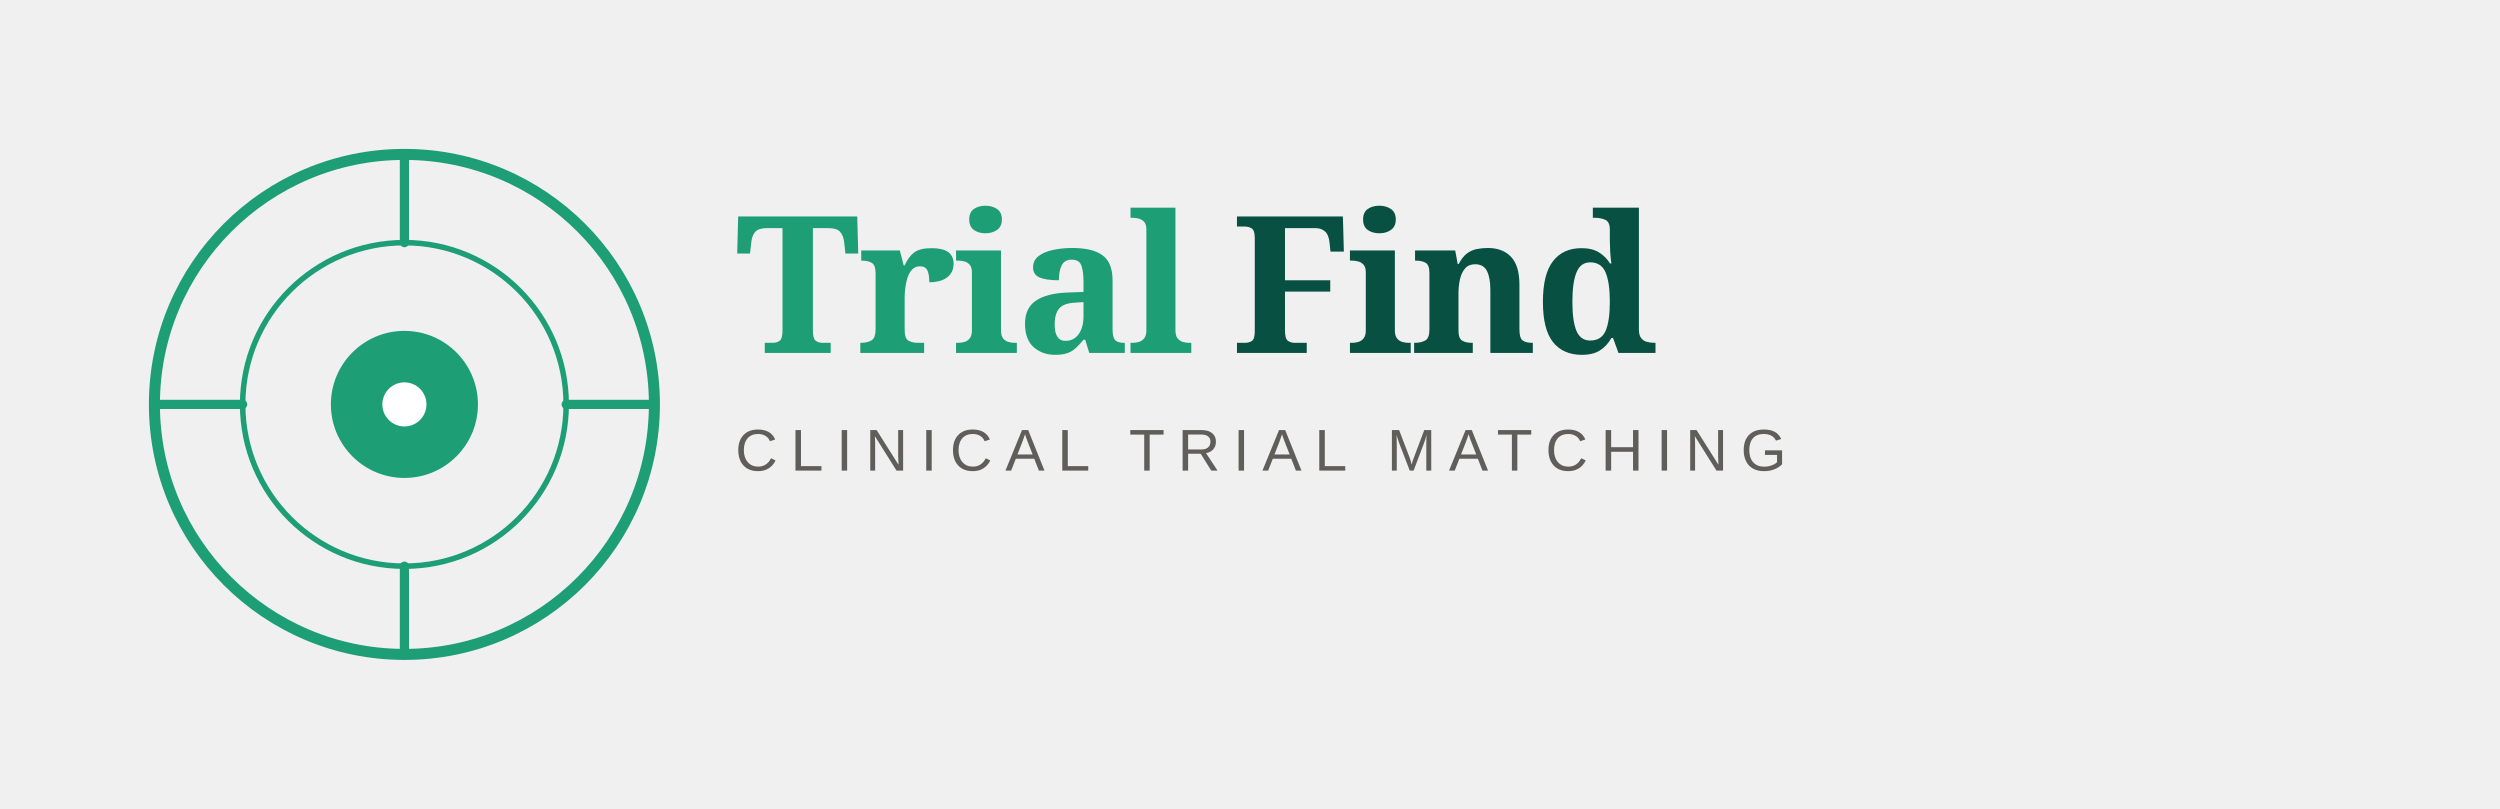
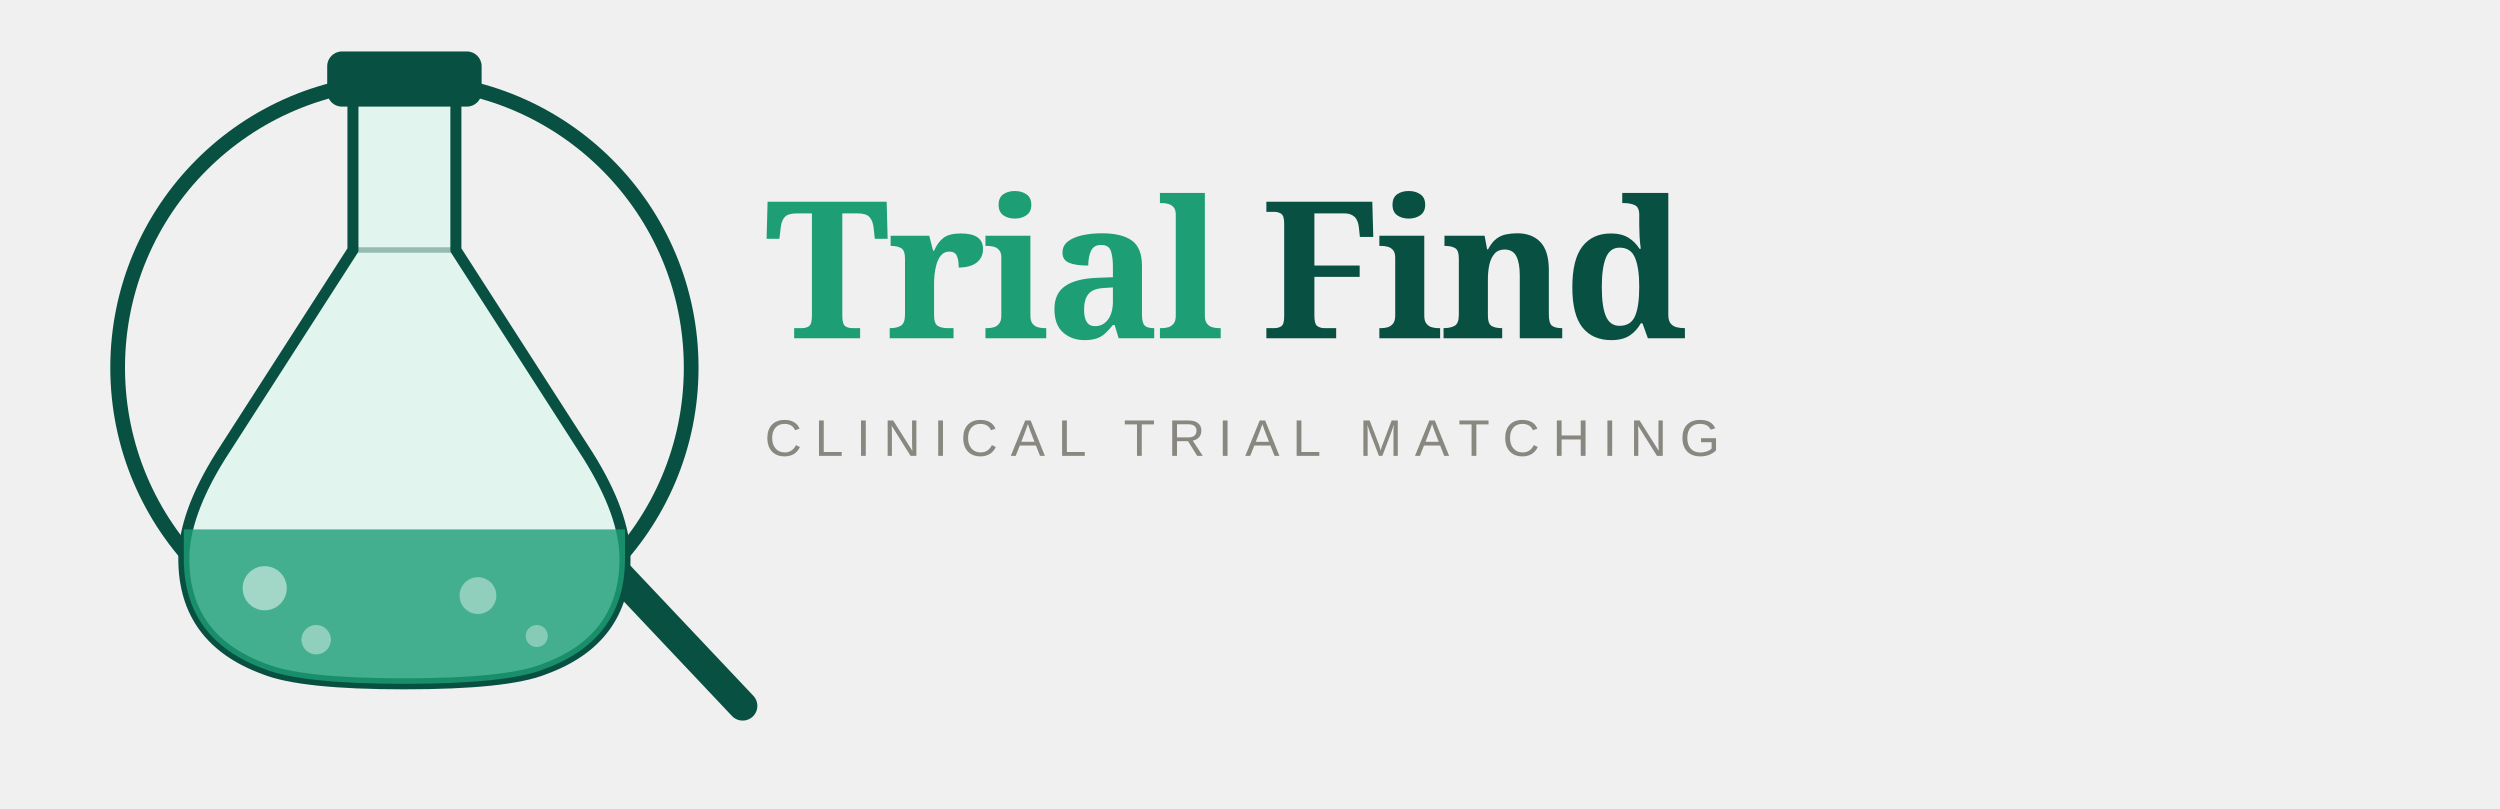
<svg xmlns="http://www.w3.org/2000/svg" width="680" height="220" viewBox="0 0 680 220" role="img">
-   <circle cx="110" cy="110" r="68" fill="none" stroke="#1D9E75" stroke-width="3" />
-   <circle cx="110" cy="110" r="44" fill="none" stroke="#1D9E75" stroke-width="1.5" />
-   <circle cx="110" cy="110" r="20" fill="#1D9E75" />
-   <line x1="42" y1="110" x2="66" y2="110" stroke="#1D9E75" stroke-width="2.5" stroke-linecap="round" />
-   <line x1="154" y1="110" x2="178" y2="110" stroke="#1D9E75" stroke-width="2.5" stroke-linecap="round" />
-   <line x1="110" y1="42" x2="110" y2="66" stroke="#1D9E75" stroke-width="2.5" stroke-linecap="round" />
-   <line x1="110" y1="154" x2="110" y2="178" stroke="#1D9E75" stroke-width="2.5" stroke-linecap="round" />
-   <circle cx="110" cy="110" r="6" fill="white" />
-   <text x="200" y="96" font-family="Georgia, serif" font-size="52" font-weight="700" fill="#1D9E75" letter-spacing="-1">Trial</text>
-   <text x="335" y="96" font-family="Georgia, serif" font-size="52" font-weight="700" fill="#085041" letter-spacing="-1">Find</text>
-   <text x="200" y="128" font-family="Arial, sans-serif" font-size="16" fill="#5F5E5A" letter-spacing="3.5">CLINICAL TRIAL MATCHING</text>
+   <circle cx="110" cy="100" r="78" fill="none" stroke="#085041" stroke-width="4" />
+   <line x1="168" y1="156" x2="202" y2="192" stroke="#085041" stroke-width="8" stroke-linecap="round" />
+   <path d="M96 26 L96 68 L60 124 Q50 140 50 152 Q50 174 72 182 Q82 186 110 186 Q138 186 148 182 Q170 174 170 152 Q170 140 160 124 L124 68 L124 26 Z" fill="#E1F5EE" stroke="#085041" stroke-width="3" stroke-linejoin="round" />
+   <rect x="89" y="14" width="42" height="15" rx="4" fill="#085041" />
+   <path d="M50 144 L50 152 Q50 174 72 182 Q82 186 110 186 Q138 186 148 182 Q170 174 170 152 L170 144 Z" fill="#1D9E75" opacity="0.8" />
+   <circle cx="72" cy="160" r="6" fill="white" opacity="0.5" />
+   <circle cx="86" cy="174" r="4" fill="white" opacity="0.4" />
+   <circle cx="130" cy="162" r="5" fill="white" opacity="0.4" />
+   <circle cx="146" cy="173" r="3" fill="white" opacity="0.35" />
+   <line x1="96" y1="68" x2="124" y2="68" stroke="#085041" stroke-width="1.5" opacity="0.35" />
+   <text x="208" y="92" font-family="Georgia, serif" font-size="52" font-weight="700" fill="#1D9E75" letter-spacing="-1">Trial</text>
+   <text x="343" y="92" font-family="Georgia, serif" font-size="52" font-weight="700" fill="#085041" letter-spacing="-1">Find</text>
+   <text x="208" y="124" font-family="Arial, sans-serif" font-size="14" fill="#888780" letter-spacing="3.5">CLINICAL TRIAL MATCHING</text>
</svg>
